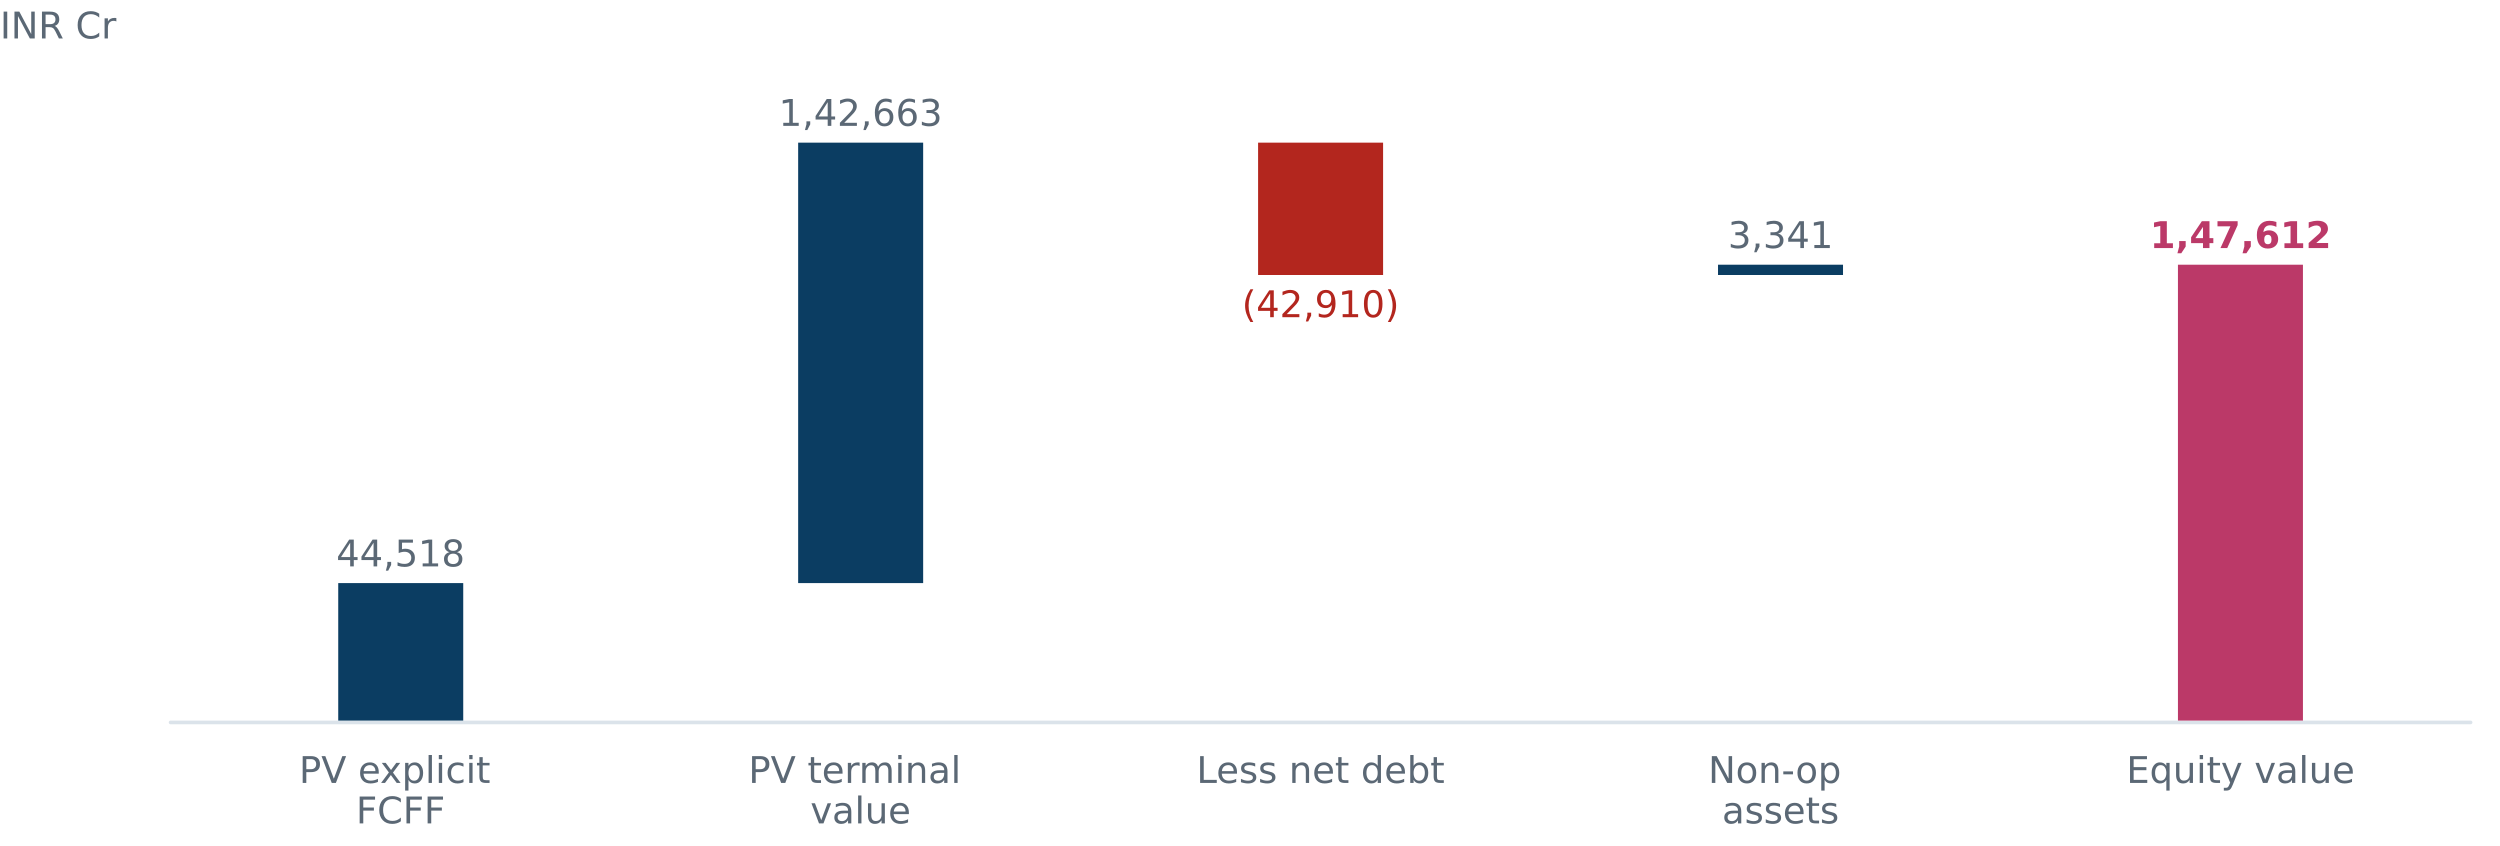
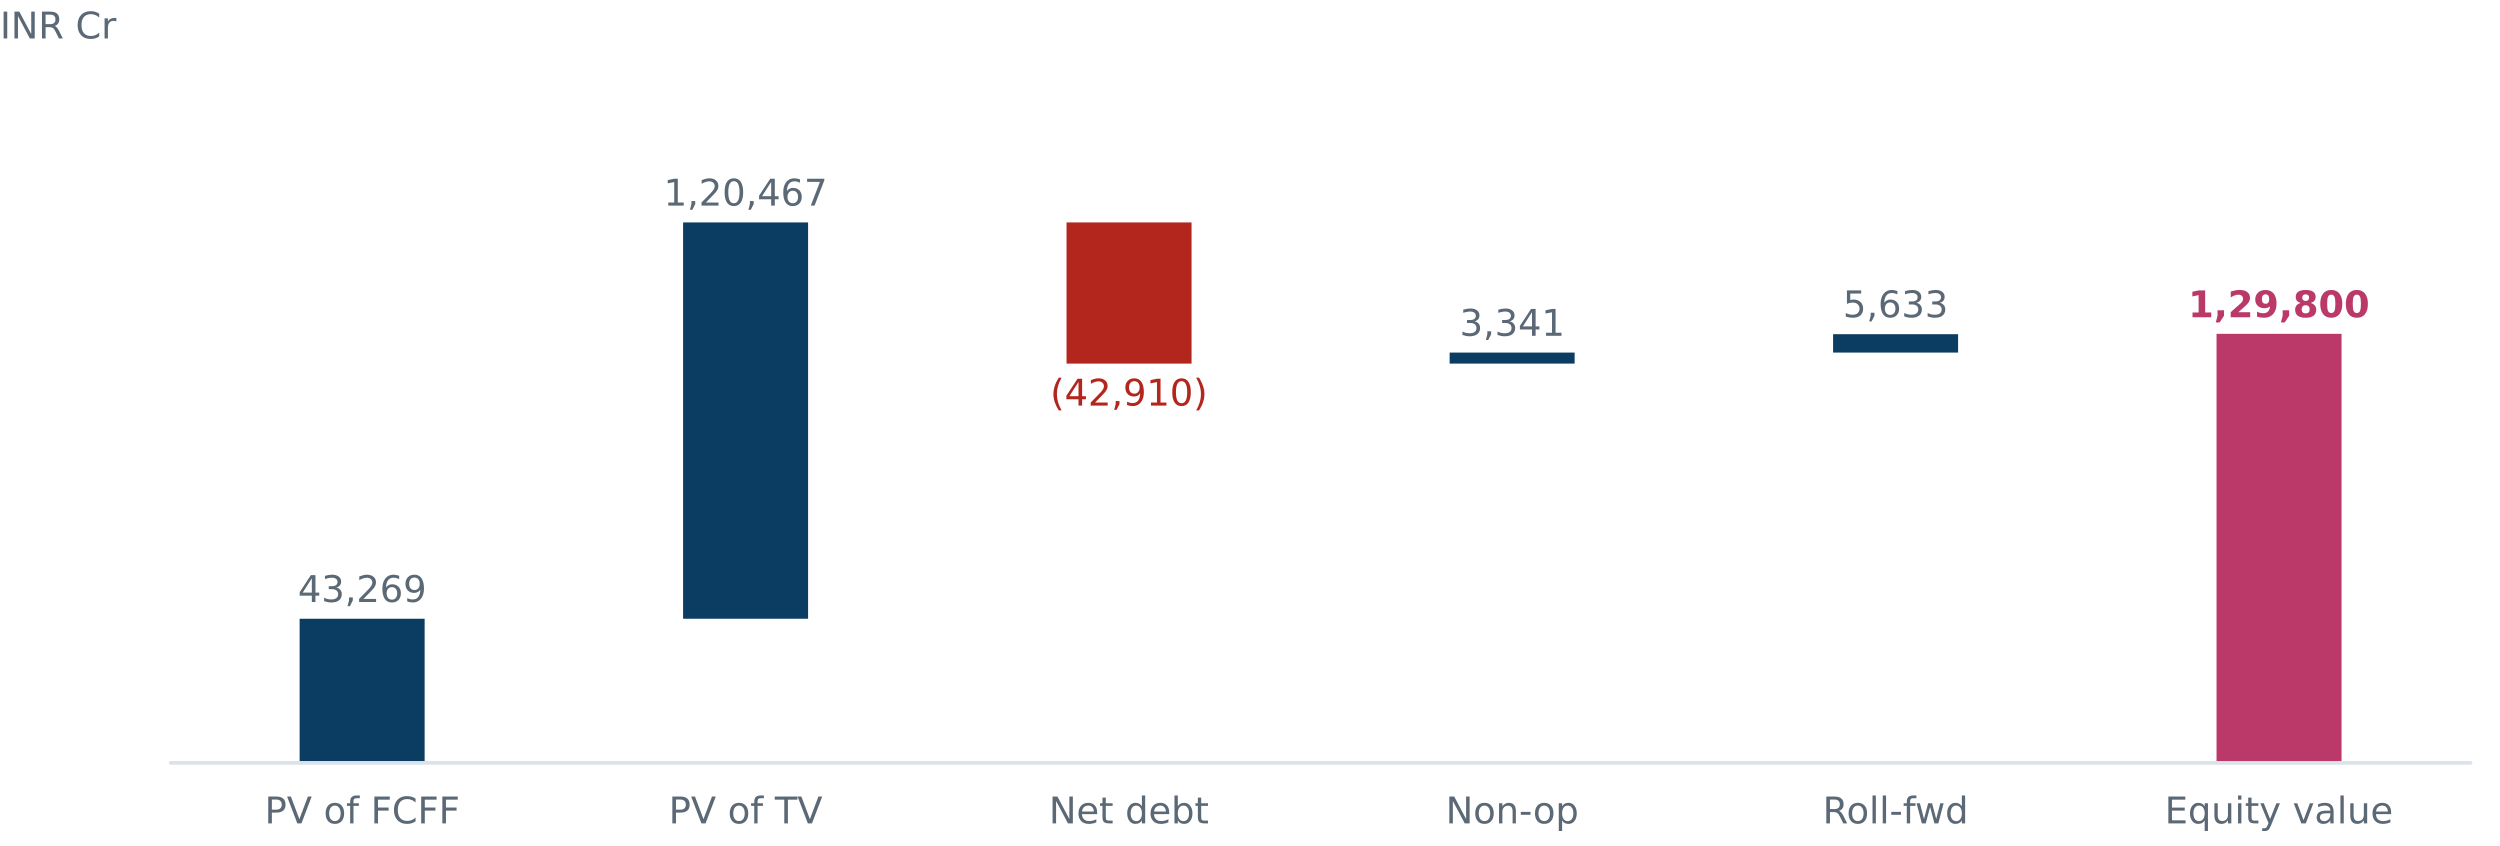
<svg xmlns="http://www.w3.org/2000/svg" preserveAspectRatio="xMidYMid meet" width="680" height="230" version="1.1" baseProfile="full" viewBox="0 0 680 230">
  <rect width="680" height="230" x="0" y="0" fill="none" />
  <text dominant-baseline="central" text-anchor="start" style="font-size:10px;font-family:Carlito, Calibri, 'DejaVu Sans', sans-serif;" xml:space="preserve" y="5" transform="translate(0 2)" fill="#5b6875">INR Cr</text>
-   <path d="M46.4 196.5L672 196.5" fill="none" pointer-events="visible" stroke="#dbe3ea" stroke-linecap="round" class="zr16-cls-85" />
-   <path d="M-31 0l62 0l0 22l-62 0Z" transform="translate(108.96 204)" fill="none" pointer-events="visible" class="zr16-cls-85" />
-   <text dominant-baseline="central" text-anchor="middle" style="font-size:10px;font-family:Carlito, Calibri, 'DejaVu Sans', sans-serif;" xml:space="preserve" y="5.5" transform="translate(108.96 204)" fill="#5b6875">PV explicit </text>
-   <text dominant-baseline="central" text-anchor="middle" style="font-size:10px;font-family:Carlito, Calibri, 'DejaVu Sans', sans-serif;" y="16.5" transform="translate(108.96 204)" fill="#5b6875">FCFF</text>
-   <path d="M-31 0l62 0l0 22l-62 0Z" transform="translate(234.08 204)" fill="none" pointer-events="visible" class="zr16-cls-85" />
-   <text dominant-baseline="central" text-anchor="middle" style="font-size:10px;font-family:Carlito, Calibri, 'DejaVu Sans', sans-serif;" xml:space="preserve" y="5.5" transform="translate(234.08 204)" fill="#5b6875">PV terminal </text>
-   <text dominant-baseline="central" text-anchor="middle" style="font-size:10px;font-family:Carlito, Calibri, 'DejaVu Sans', sans-serif;" y="16.5" transform="translate(234.08 204)" fill="#5b6875">value</text>
-   <path d="M-31 0l62 0l0 11l-62 0Z" transform="translate(359.2 204)" fill="none" pointer-events="visible" class="zr16-cls-85" />
-   <text dominant-baseline="central" text-anchor="middle" style="font-size:10px;font-family:Carlito, Calibri, 'DejaVu Sans', sans-serif;" xml:space="preserve" y="5.5" transform="translate(359.2 204)" fill="#5b6875">Less net debt</text>
-   <path d="M-31 0l62 0l0 22l-62 0Z" transform="translate(484.32 204)" fill="none" pointer-events="visible" class="zr16-cls-85" />
-   <text dominant-baseline="central" text-anchor="middle" style="font-size:10px;font-family:Carlito, Calibri, 'DejaVu Sans', sans-serif;" xml:space="preserve" y="5.5" transform="translate(484.32 204)" fill="#5b6875">Non-op </text>
-   <text dominant-baseline="central" text-anchor="middle" style="font-size:10px;font-family:Carlito, Calibri, 'DejaVu Sans', sans-serif;" y="16.5" transform="translate(484.32 204)" fill="#5b6875">assets</text>
-   <path d="M-31 0l62 0l0 11l-62 0Z" transform="translate(609.44 204)" fill="none" pointer-events="visible" class="zr16-cls-85" />
-   <text dominant-baseline="central" text-anchor="middle" style="font-size:10px;font-family:Carlito, Calibri, 'DejaVu Sans', sans-serif;" xml:space="preserve" y="5.5" transform="translate(609.44 204)" fill="#5b6875">Equity value</text>
-   <path d="M92 196l34 0l0 0l-34 0Z" fill="none" pointer-events="visible" ecmeta_series_index="0" ecmeta_data_index="0" ecmeta_ssr_type="chart" ecmeta_silent="true" class="zr16-cls-85" />
-   <path d="M217.1 196l34 0l0 -37.4l-34 0Z" fill="none" pointer-events="visible" ecmeta_series_index="0" ecmeta_data_index="1" ecmeta_ssr_type="chart" ecmeta_silent="true" class="zr16-cls-85" />
-   <path d="M342.2 196l34 0l0 -121.2l-34 0Z" fill="none" pointer-events="visible" ecmeta_series_index="0" ecmeta_data_index="2" ecmeta_ssr_type="chart" ecmeta_silent="true" class="zr16-cls-85" />
-   <path d="M467.3 196l34 0l0 -121.2l-34 0Z" fill="none" pointer-events="visible" ecmeta_series_index="0" ecmeta_data_index="3" ecmeta_ssr_type="chart" ecmeta_silent="true" class="zr16-cls-85" />
-   <path d="M592.4 196l34 0l0 0l-34 0Z" fill="none" pointer-events="visible" ecmeta_series_index="0" ecmeta_data_index="4" ecmeta_ssr_type="chart" ecmeta_silent="true" class="zr16-cls-85" />
-   <path d="M92 196l34 0l0 -37.4l-34 0Z" fill="#0b3d62" ecmeta_series_index="1" ecmeta_data_index="0" ecmeta_ssr_type="chart" class="zr16-cls-86" />
-   <path d="M217.1 158.6l34 0l0 -119.8l-34 0Z" fill="#0b3d62" ecmeta_series_index="1" ecmeta_data_index="1" ecmeta_ssr_type="chart" class="zr16-cls-86" />
-   <path d="M467.3 74.8l34 0l0 -2.8l-34 0Z" fill="#0b3d62" ecmeta_series_index="1" ecmeta_data_index="3" ecmeta_ssr_type="chart" class="zr16-cls-86" />
-   <path d="M342.2 74.8l34 0l0 -36l-34 0Z" fill="#b3261e" ecmeta_series_index="2" ecmeta_data_index="2" ecmeta_ssr_type="chart" class="zr16-cls-87" />
-   <path d="M592.4 196l34 0l0 -124l-34 0Z" fill="#bb3968" ecmeta_series_index="3" ecmeta_data_index="4" ecmeta_ssr_type="chart" class="zr16-cls-88" />
-   <text dominant-baseline="central" text-anchor="middle" style="font-size:10px;font-family:Carlito, Calibri, 'DejaVu Sans', sans-serif;font-weight:400;" y="-5" transform="translate(108.96 155.6049)" fill="#5b6875">44,518</text>
-   <text dominant-baseline="central" text-anchor="middle" style="font-size:10px;font-family:Carlito, Calibri, 'DejaVu Sans', sans-serif;font-weight:400;" y="-5" transform="translate(234.08 35.768)" fill="#5b6875">1,42,663</text>
-   <text dominant-baseline="central" text-anchor="middle" style="font-size:10px;font-family:Carlito, Calibri, 'DejaVu Sans', sans-serif;font-weight:400;" y="-5" transform="translate(484.32 69.0059)" fill="#5b6875">3,341</text>
-   <text dominant-baseline="central" text-anchor="middle" style="font-size:10px;font-family:Carlito, Calibri, 'DejaVu Sans', sans-serif;font-weight:400;" y="5" transform="translate(359.2 77.8124)" fill="#b3261e">(42,910)</text>
-   <text dominant-baseline="central" text-anchor="middle" style="font-size:10px;font-family:Carlito, Calibri, 'DejaVu Sans', sans-serif;font-weight:700;" y="-5" transform="translate(609.44 69.0059)" fill="#bb3968">1,47,612</text>
+   <path d="M46.4 207.5L672 207.5" fill="none" pointer-events="visible" stroke="#dbe3ea" stroke-linecap="round" class="zr16-cls-85" />
+   <path d="M-31 0l62 0l0 11l-62 0Z" transform="translate(98.5333 215)" fill="none" pointer-events="visible" class="zr16-cls-85" />
+   <text dominant-baseline="central" text-anchor="middle" style="font-size:10px;font-family:Carlito, Calibri, 'DejaVu Sans', sans-serif;" xml:space="preserve" y="5.5" transform="translate(98.5333 215)" fill="#5b6875">PV of FCFF</text>
+   <path d="M-31 0l62 0l0 11l-62 0Z" transform="translate(202.8 215)" fill="none" pointer-events="visible" class="zr16-cls-85" />
+   <text dominant-baseline="central" text-anchor="middle" style="font-size:10px;font-family:Carlito, Calibri, 'DejaVu Sans', sans-serif;" xml:space="preserve" y="5.5" transform="translate(202.8 215)" fill="#5b6875">PV of TV</text>
+   <path d="M-31 0l62 0l0 11l-62 0Z" transform="translate(307.0667 215)" fill="none" pointer-events="visible" class="zr16-cls-85" />
+   <text dominant-baseline="central" text-anchor="middle" style="font-size:10px;font-family:Carlito, Calibri, 'DejaVu Sans', sans-serif;" xml:space="preserve" y="5.5" transform="translate(307.0667 215)" fill="#5b6875">Net debt</text>
+   <path d="M-31 0l62 0l0 11l-62 0Z" transform="translate(411.3333 215)" fill="none" pointer-events="visible" class="zr16-cls-85" />
+   <text dominant-baseline="central" text-anchor="middle" style="font-size:10px;font-family:Carlito, Calibri, 'DejaVu Sans', sans-serif;" y="5.5" transform="translate(411.3333 215)" fill="#5b6875">Non-op</text>
+   <path d="M-31 0l62 0l0 11l-62 0Z" transform="translate(515.6 215)" fill="none" pointer-events="visible" class="zr16-cls-85" />
+   <text dominant-baseline="central" text-anchor="middle" style="font-size:10px;font-family:Carlito, Calibri, 'DejaVu Sans', sans-serif;" y="5.5" transform="translate(515.6 215)" fill="#5b6875">Roll-fwd</text>
+   <path d="M-31 0l62 0l0 11l-62 0Z" transform="translate(619.8667 215)" fill="none" pointer-events="visible" class="zr16-cls-85" />
+   <text dominant-baseline="central" text-anchor="middle" style="font-size:10px;font-family:Carlito, Calibri, 'DejaVu Sans', sans-serif;" xml:space="preserve" y="5.5" transform="translate(619.8667 215)" fill="#5b6875">Equity value</text>
+   <path d="M81.5 207l34 0l0 0l-34 0Z" fill="none" pointer-events="visible" ecmeta_series_index="0" ecmeta_data_index="0" ecmeta_ssr_type="chart" ecmeta_silent="true" class="zr16-cls-85" />
+   <path d="M185.8 207l34 0l0 -38.7l-34 0Z" fill="none" pointer-events="visible" ecmeta_series_index="0" ecmeta_data_index="1" ecmeta_ssr_type="chart" ecmeta_silent="true" class="zr16-cls-85" />
+   <path d="M290.1 207l34 0l0 -108.1l-34 0Z" fill="none" pointer-events="visible" ecmeta_series_index="0" ecmeta_data_index="2" ecmeta_ssr_type="chart" ecmeta_silent="true" class="zr16-cls-85" />
+   <path d="M394.3 207l34 0l0 -108.1l-34 0Z" fill="none" pointer-events="visible" ecmeta_series_index="0" ecmeta_data_index="3" ecmeta_ssr_type="chart" ecmeta_silent="true" class="zr16-cls-85" />
+   <path d="M498.6 207l34 0l0 -111.1l-34 0Z" fill="none" pointer-events="visible" ecmeta_series_index="0" ecmeta_data_index="4" ecmeta_ssr_type="chart" ecmeta_silent="true" class="zr16-cls-85" />
+   <path d="M602.9 207l34 0l0 0l-34 0Z" fill="none" pointer-events="visible" ecmeta_series_index="0" ecmeta_data_index="5" ecmeta_ssr_type="chart" ecmeta_silent="true" class="zr16-cls-85" />
+   <path d="M81.5 207l34 0l0 -38.7l-34 0Z" fill="#0b3d62" ecmeta_series_index="1" ecmeta_data_index="0" ecmeta_ssr_type="chart" class="zr16-cls-86" />
+   <path d="M185.8 168.3l34 0l0 -107.8l-34 0Z" fill="#0b3d62" ecmeta_series_index="1" ecmeta_data_index="1" ecmeta_ssr_type="chart" class="zr16-cls-86" />
+   <path d="M394.3 98.9l34 0l0 -3l-34 0Z" fill="#0b3d62" ecmeta_series_index="1" ecmeta_data_index="3" ecmeta_ssr_type="chart" class="zr16-cls-86" />
+   <path d="M498.6 95.9l34 0l0 -5l-34 0Z" fill="#0b3d62" ecmeta_series_index="1" ecmeta_data_index="4" ecmeta_ssr_type="chart" class="zr16-cls-86" />
+   <path d="M290.1 98.9l34 0l0 -38.4l-34 0Z" fill="#b3261e" ecmeta_series_index="2" ecmeta_data_index="2" ecmeta_ssr_type="chart" class="zr16-cls-87" />
+   <path d="M602.9 207l34 0l0 -116.2l-34 0Z" fill="#bb3968" ecmeta_series_index="3" ecmeta_data_index="5" ecmeta_ssr_type="chart" class="zr16-cls-88" />
+   <text dominant-baseline="central" text-anchor="middle" style="font-size:10px;font-family:Carlito, Calibri, 'DejaVu Sans', sans-serif;font-weight:400;" y="-5" transform="translate(98.5333 165.2742)" fill="#5b6875">43,269</text>
+   <text dominant-baseline="central" text-anchor="middle" style="font-size:10px;font-family:Carlito, Calibri, 'DejaVu Sans', sans-serif;font-weight:400;" y="-5" transform="translate(202.8 57.4563)" fill="#5b6875">1,20,467</text>
+   <text dominant-baseline="central" text-anchor="middle" style="font-size:10px;font-family:Carlito, Calibri, 'DejaVu Sans', sans-serif;font-weight:400;" y="-5" transform="translate(411.3333 92.8705)" fill="#5b6875">3,341</text>
+   <text dominant-baseline="central" text-anchor="middle" style="font-size:10px;font-family:Carlito, Calibri, 'DejaVu Sans', sans-serif;font-weight:400;" y="-5" transform="translate(515.6 87.829)" fill="#5b6875">5,633</text>
+   <text dominant-baseline="central" text-anchor="middle" style="font-size:10px;font-family:Carlito, Calibri, 'DejaVu Sans', sans-serif;font-weight:400;" y="5" transform="translate(307.0667 101.8607)" fill="#b3261e">(42,910)</text>
+   <text dominant-baseline="central" text-anchor="middle" style="font-size:10px;font-family:Carlito, Calibri, 'DejaVu Sans', sans-serif;font-weight:700;" y="-5" transform="translate(619.8667 87.829)" fill="#bb3968">1,29,800</text>
  <style>
.zr16-cls-85:hover {
pointer-events:none;
}
.zr16-cls-86:hover {
cursor:pointer;
fill:rgba(12,67,107,1);
}
.zr16-cls-87:hover {
cursor:pointer;
fill:rgba(196,41,33,1);
}
.zr16-cls-88:hover {
cursor:pointer;
fill:rgba(205,62,114,1);
}



</style>
</svg>
